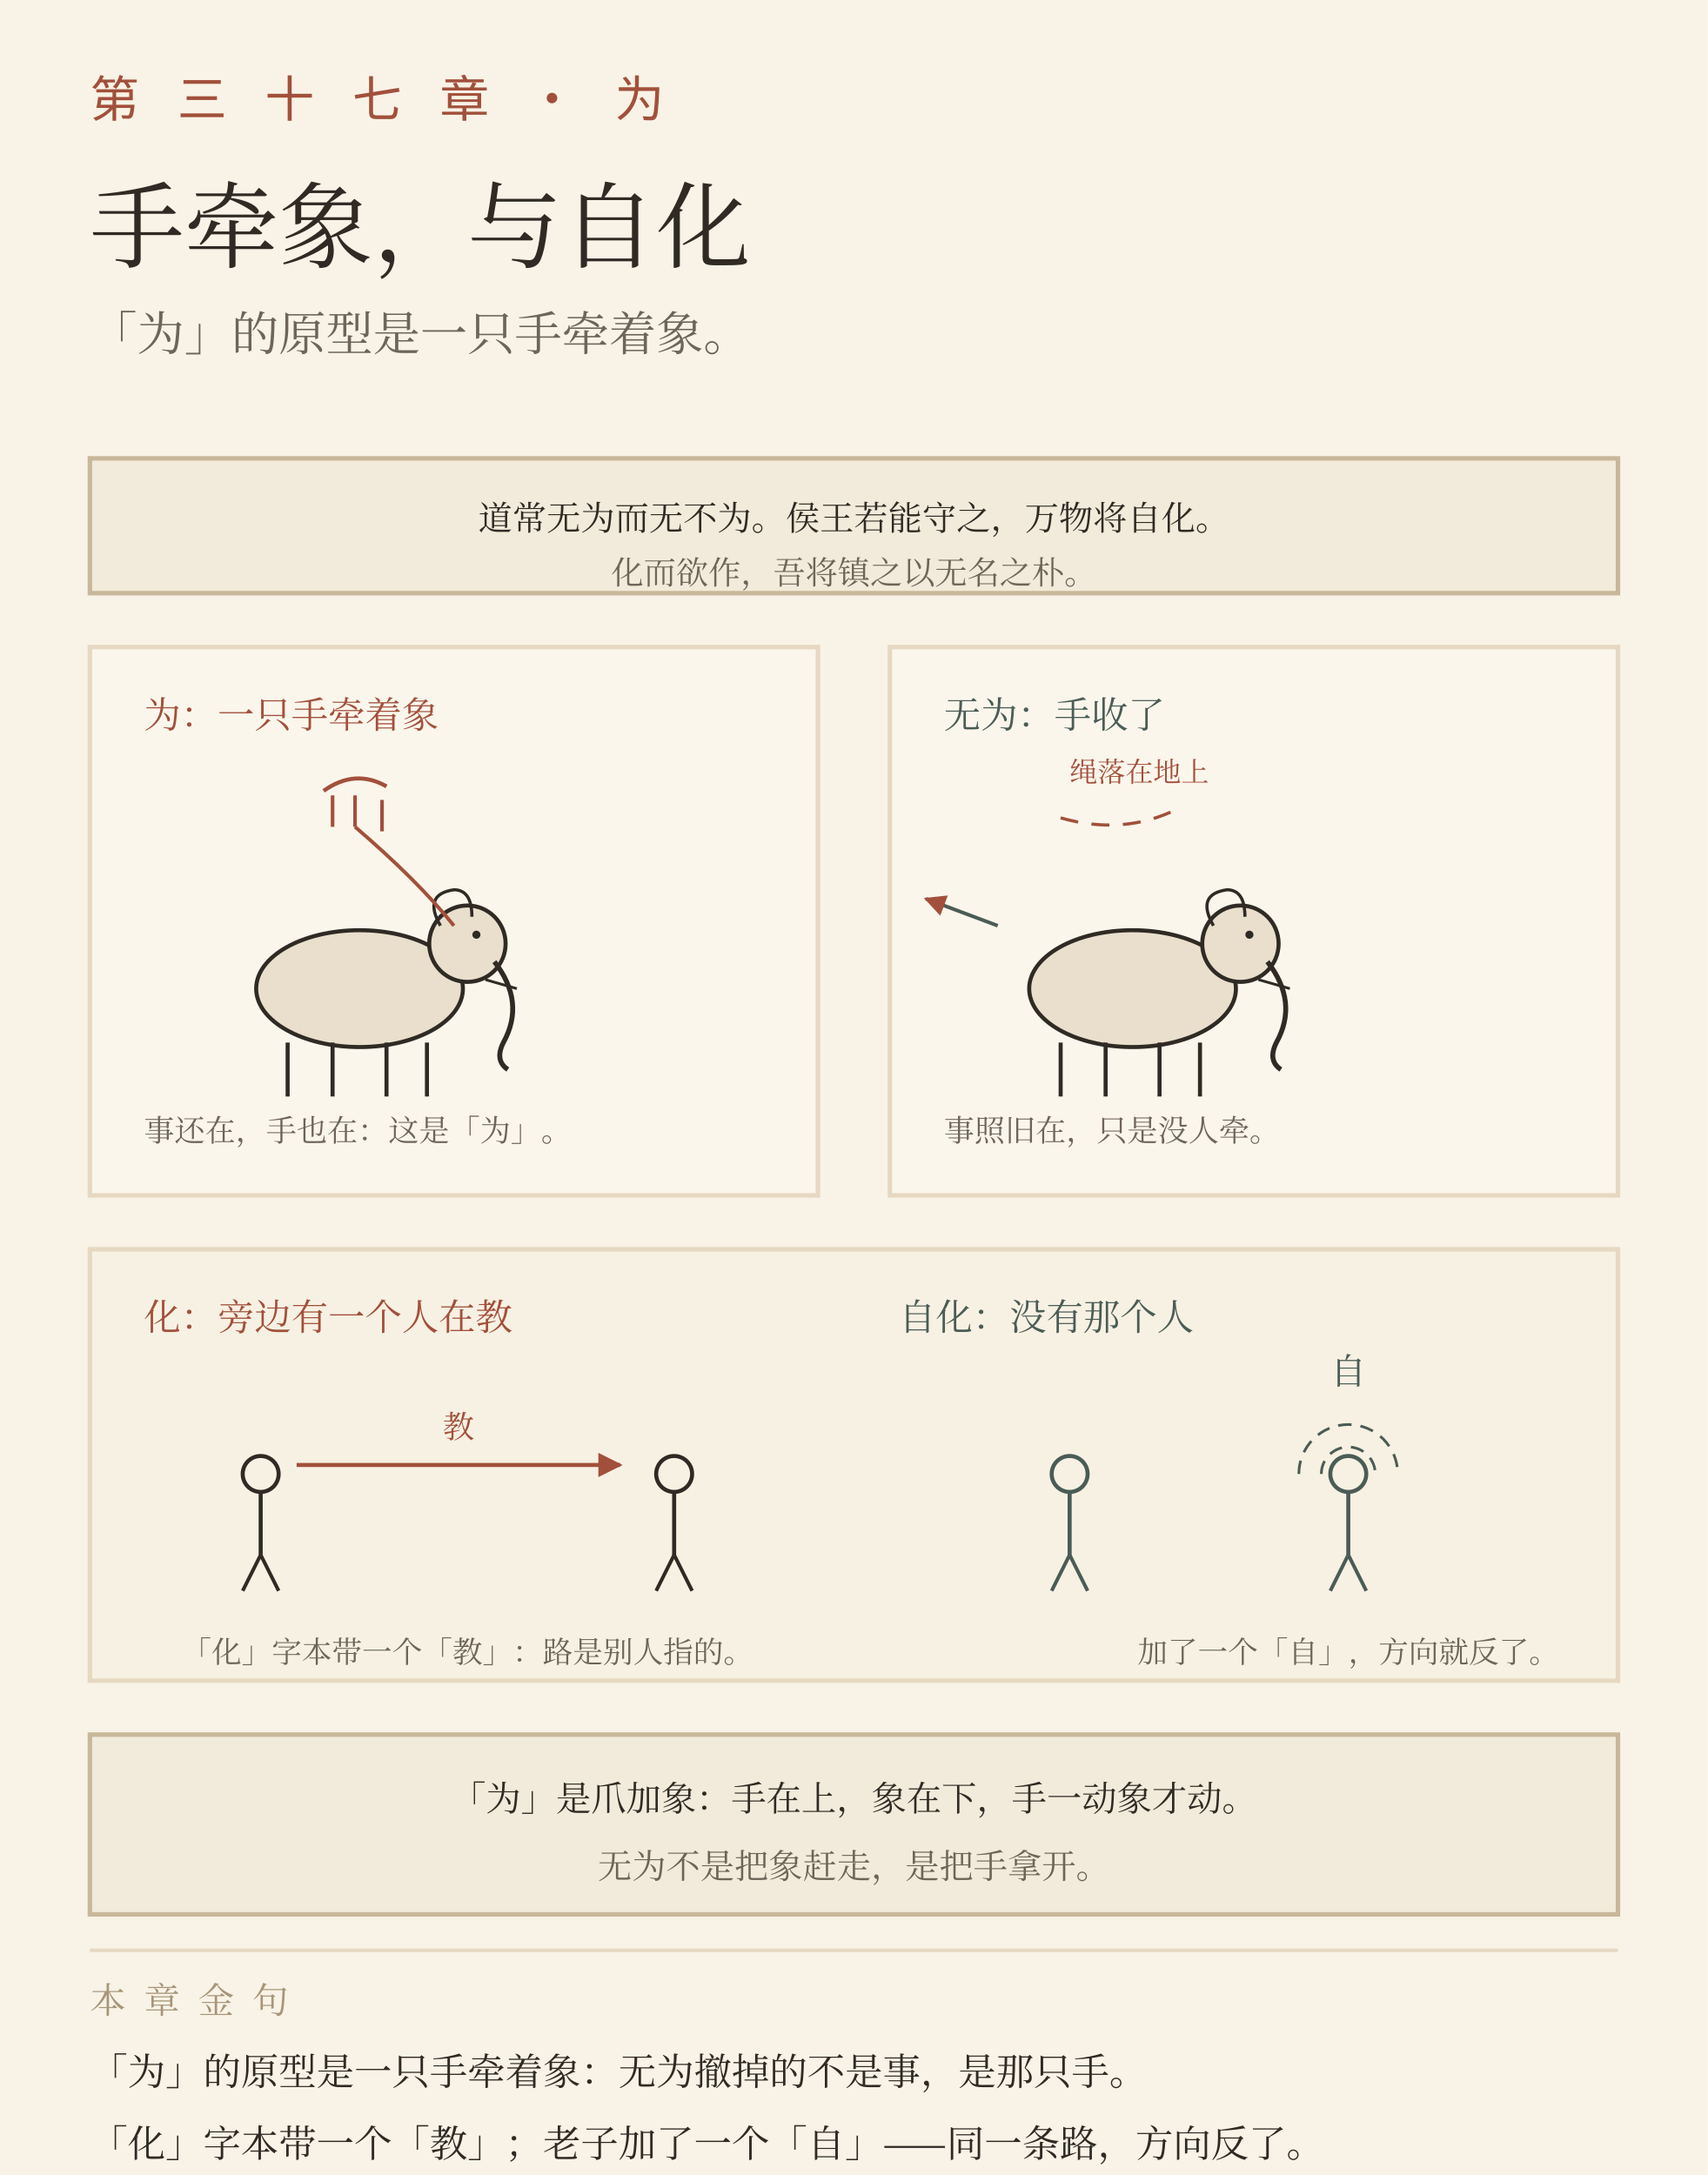
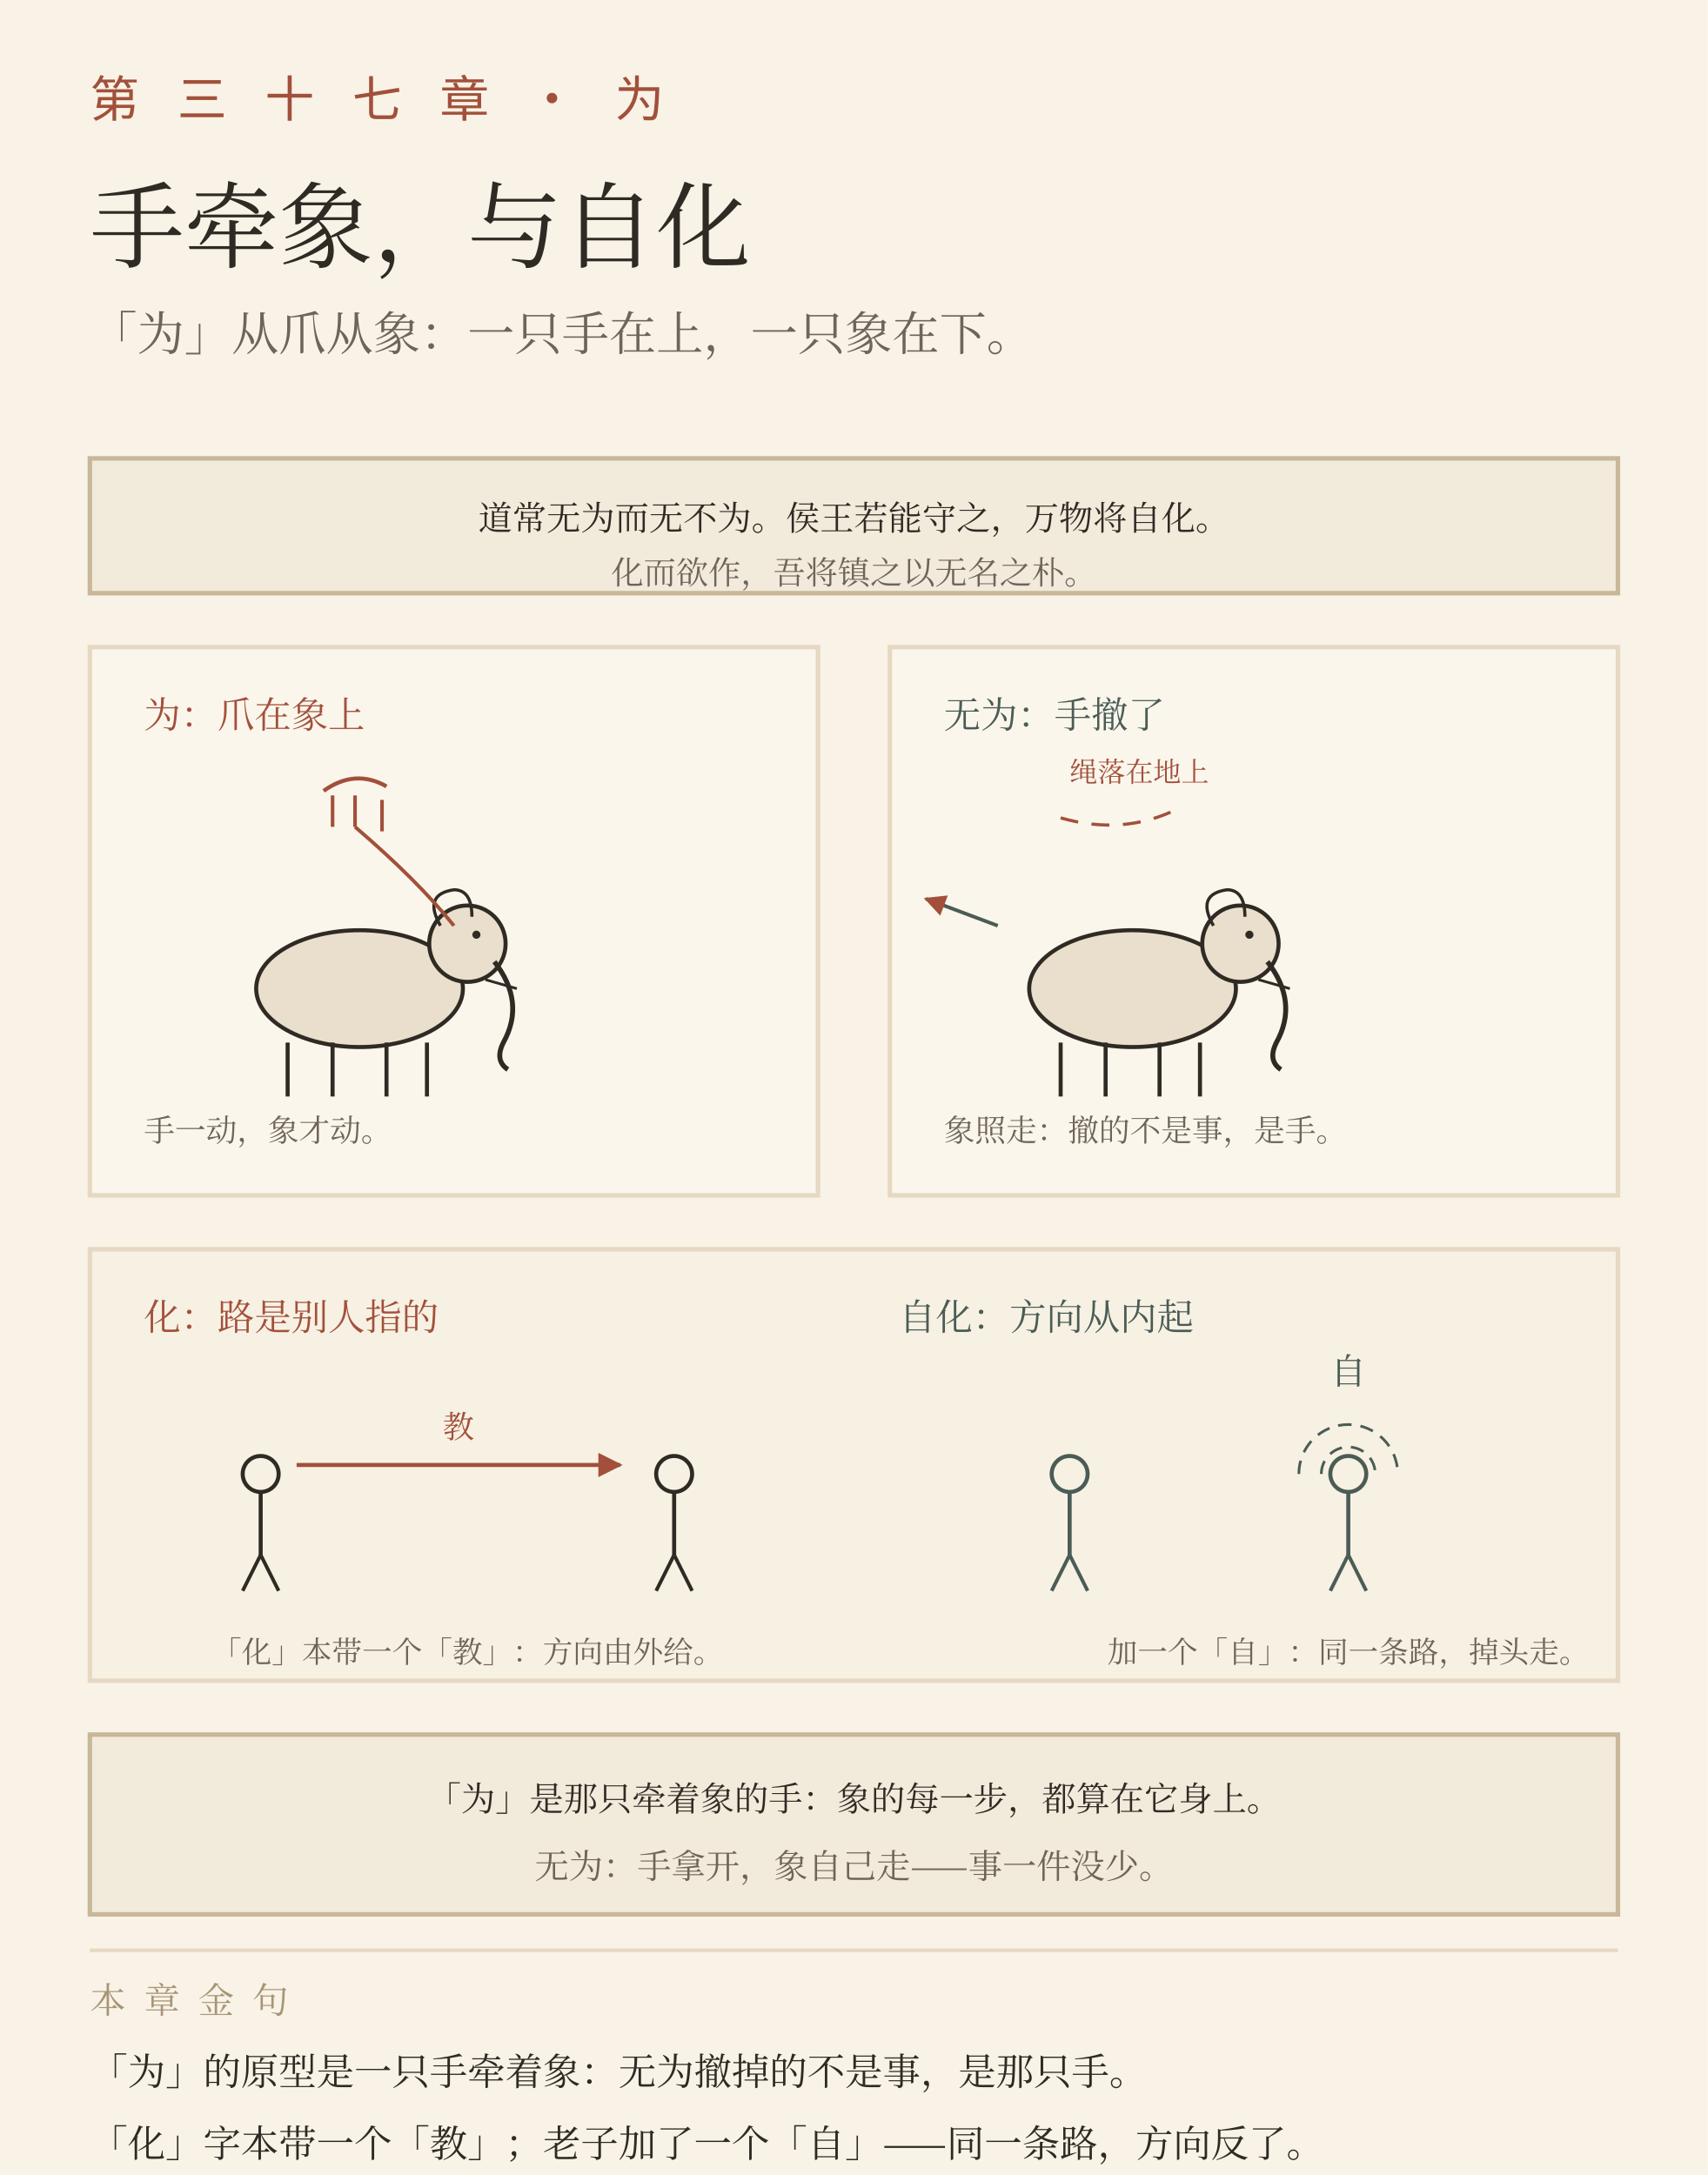
<svg xmlns="http://www.w3.org/2000/svg" viewBox="0 0 380 484" role="img" aria-label="无为撤掉的不是事，是那只手" font-family="'Noto Serif CJK SC','Noto Serif SC','Songti SC',serif">
  <defs>
    <marker id="arr" viewBox="0 0 10 10" refX="9" refY="5" markerWidth="6" markerHeight="6" orient="auto">
      <path d="M0 0 L10 5 L0 10 z" fill="#6E6459" />
    </marker>
    <marker id="arr2" viewBox="0 0 10 10" refX="9" refY="5" markerWidth="6" markerHeight="6" orient="auto">
      <path d="M0 0 L10 5 L0 10 z" fill="#4A5C55" />
    </marker>
    <marker id="arrL" viewBox="0 0 10 10" refX="1" refY="5" markerWidth="6" markerHeight="6" orient="auto">
      <path d="M10 0 L0 5 L10 10 z" fill="#4A5C55" />
    </marker>
    <marker id="arrS" viewBox="0 0 10 10" refX="9" refY="5" markerWidth="6" markerHeight="6" orient="auto">
      <path d="M0 0 L10 5 L0 10 z" fill="#A2503B" />
    </marker>
  </defs>
  <rect x="0" y="0" width="380" height="484" fill="#F8F3E6" />
  <text x="20" y="26" font-size="11" fill="#A2503B" font-family="'Noto Sans CJK SC','Noto Sans SC',sans-serif" letter-spacing="3">第 三 十 七 章 · 为</text>
  <text x="20" y="58" font-size="21" fill="#2F2A24">手牵象，与自化</text>
-   <text x="20" y="78" font-size="10.5" fill="#6E6459">「为」的原型是一只手牵着象。</text>
+   <text x="20" y="78" font-size="10.5" fill="#6E6459">「为」从爪从象：一只手在上，一只象在下。</text>
  <rect x="20" y="102" width="340" height="30" fill="#F2EADA" stroke="#C9B79A" stroke-width="1.0" />
  <text x="190" y="118" font-size="7.6" fill="#2F2A24" text-anchor="middle">道常无为而无不为。侯王若能守之，万物将自化。</text>
  <text x="190" y="130" font-size="7.2" fill="#6E6459" text-anchor="middle">化而欲作，吾将镇之以无名之朴。</text>
  <rect x="20" y="144" width="162" height="122" fill="#FBF6EC" stroke="#E6D8C2" stroke-width="1.0" />
  <rect x="198" y="144" width="162" height="122" fill="#FBF6EC" stroke="#E6D8C2" stroke-width="1.0" />
-   <text x="32" y="162" font-size="8.2" fill="#A2503B">为：一只手牵着象</text>
-   <text x="210" y="162" font-size="8.2" fill="#4A5C55">无为：手收了</text>
+   <text x="32" y="162" font-size="8.2" fill="#A2503B">为：爪在象上</text>
+   <text x="210" y="162" font-size="8.2" fill="#4A5C55">无为：手撤了</text>
  <ellipse cx="80" cy="220" rx="23" ry="13" fill="#E9DFCC" stroke="#2F2A24" stroke-width="0.9" />
  <circle cx="104" cy="210" r="8.5" fill="#E9DFCC" stroke="#2F2A24" stroke-width="0.9" />
  <path d="M98,206 q-4,-7 3,-8 q4,0 4,6" fill="none" stroke="#2F2A24" stroke-width="0.7" />
  <path d="M110,214 q7,9 2,18 q-2,4 1,6" fill="none" stroke="#2F2A24" stroke-width="1.1" />
  <line x1="108" y1="218" x2="115" y2="220" stroke="#2F2A24" stroke-width="0.6" />
  <circle cx="106" cy="208" r="0.9" fill="#2F2A24" />
  <line x1="64" y1="232" x2="64" y2="244" stroke="#2F2A24" stroke-width="0.9" />
  <line x1="74" y1="232" x2="74" y2="244" stroke="#2F2A24" stroke-width="0.9" />
  <line x1="86" y1="232" x2="86" y2="244" stroke="#2F2A24" stroke-width="0.9" />
  <line x1="95" y1="232" x2="95" y2="244" stroke="#2F2A24" stroke-width="0.9" />
  <path d="M72,176 q7,-5 14,-1" fill="none" stroke="#A2503B" stroke-width="0.9" />
  <path d="M74,177 l0,7 M79,177 l0,7 M85,178 l0,7" stroke="#A2503B" stroke-width="0.8" />
  <path d="M79,184 q14,12 22,22" fill="none" stroke="#A2503B" stroke-width="0.8" />
-   <text x="32" y="254" font-size="6.8" fill="#6E6459">事还在，手也在：这是「为」。</text>
+   <text x="32" y="254" font-size="6.9" fill="#6E6459">手一动，象才动。</text>
  <ellipse cx="252" cy="220" rx="23" ry="13" fill="#E9DFCC" stroke="#2F2A24" stroke-width="0.9" />
  <circle cx="276" cy="210" r="8.5" fill="#E9DFCC" stroke="#2F2A24" stroke-width="0.9" />
  <path d="M270,206 q-4,-7 3,-8 q4,0 4,6" fill="none" stroke="#2F2A24" stroke-width="0.7" />
  <path d="M282,214 q7,9 2,18 q-2,4 1,6" fill="none" stroke="#2F2A24" stroke-width="1.1" />
  <line x1="280" y1="218" x2="287" y2="220" stroke="#2F2A24" stroke-width="0.6" />
  <circle cx="278" cy="208" r="0.9" fill="#2F2A24" />
  <line x1="236" y1="232" x2="236" y2="244" stroke="#2F2A24" stroke-width="0.9" />
  <line x1="246" y1="232" x2="246" y2="244" stroke="#2F2A24" stroke-width="0.9" />
  <line x1="258" y1="232" x2="258" y2="244" stroke="#2F2A24" stroke-width="0.9" />
  <line x1="267" y1="232" x2="267" y2="244" stroke="#2F2A24" stroke-width="0.9" />
  <path d="M236,182 q14,4 26,-2" fill="none" stroke="#A2503B" stroke-width="0.7" stroke-dasharray="4 3" />
  <text x="238" y="174" font-size="6.2" fill="#A2503B">绳落在地上</text>
  <line x1="222" y1="206" x2="206" y2="200" stroke="#4A5C55" stroke-width="0.8" marker-end="url(#arrS)" />
-   <text x="210" y="254" font-size="6.8" fill="#6E6459">事照旧在，只是没人牵。</text>
+   <text x="210" y="254" font-size="6.9" fill="#6E6459">象照走：撤的不是事，是手。</text>
  <rect x="20" y="278" width="340" height="96" fill="#F7F1E3" stroke="#E6D8C2" stroke-width="1.0" />
-   <text x="32" y="296" font-size="8.2" fill="#A2503B">化：旁边有一个人在教</text>
-   <text x="200" y="296" font-size="8.2" fill="#4A5C55">自化：没有那个人</text>
+   <text x="32" y="296" font-size="8.2" fill="#A2503B">化：路是别人指的</text>
+   <text x="200" y="296" font-size="8.2" fill="#4A5C55">自化：方向从内起</text>
  <circle cx="58" cy="328" r="4" fill="none" stroke="#2F2A24" stroke-width="0.9" />
  <line x1="58" y1="332" x2="58" y2="346" stroke="#2F2A24" stroke-width="0.9" />
  <path d="M58,346 l-4,8 M58,346 l4,8" stroke="#2F2A24" stroke-width="0.8" />
  <circle cx="150" cy="328" r="4" fill="none" stroke="#2F2A24" stroke-width="0.9" />
  <line x1="150" y1="332" x2="150" y2="346" stroke="#2F2A24" stroke-width="0.9" />
  <path d="M150,346 l-4,8 M150,346 l4,8" stroke="#2F2A24" stroke-width="0.8" />
  <circle cx="238" cy="328" r="4" fill="none" stroke="#4A5C55" stroke-width="0.9" />
  <line x1="238" y1="332" x2="238" y2="346" stroke="#4A5C55" stroke-width="0.9" />
  <path d="M238,346 l-4,8 M238,346 l4,8" stroke="#4A5C55" stroke-width="0.8" />
  <circle cx="300" cy="328" r="4" fill="none" stroke="#4A5C55" stroke-width="0.9" />
  <line x1="300" y1="332" x2="300" y2="346" stroke="#4A5C55" stroke-width="0.9" />
  <path d="M300,346 l-4,8 M300,346 l4,8" stroke="#4A5C55" stroke-width="0.8" />
  <line x1="66" y1="326" x2="138" y2="326" stroke="#A2503B" stroke-width="0.9" marker-end="url(#arrS)" />
  <text x="102" y="320" font-size="7.0" fill="#A2503B" text-anchor="middle">教</text>
-   <text x="104" y="370" font-size="6.7" fill="#6E6459" text-anchor="middle">「化」字本带一个「教」：路是别人指的。</text>
+   <text x="104" y="370" font-size="6.7" fill="#6E6459" text-anchor="middle">「化」本带一个「教」：方向由外给。</text>
  <path d="M294,328 a6,6 0 0 1 12,0" fill="none" stroke="#4A5C55" stroke-width="0.6" stroke-dasharray="3 2" />
  <path d="M289,328 a11,11 0 0 1 22,0" fill="none" stroke="#4A5C55" stroke-width="0.6" stroke-dasharray="3 2" />
  <text x="300" y="308" font-size="8.0" fill="#4A5C55" text-anchor="middle">自</text>
-   <text x="300" y="370" font-size="6.7" fill="#6E6459" text-anchor="middle">加了一个「自」，方向就反了。</text>
+   <text x="300" y="370" font-size="6.7" fill="#6E6459" text-anchor="middle">加一个「自」：同一条路，掉头走。</text>
  <rect x="20" y="386" width="340" height="40" fill="#F2EADA" stroke="#C9B79A" stroke-width="1.0" />
-   <text x="190" y="403" font-size="7.8" fill="#2F2A24" text-anchor="middle">「为」是爪加象：手在上，象在下，手一动象才动。</text>
-   <text x="190" y="418" font-size="7.6" fill="#6E6459" text-anchor="middle">无为不是把象赶走，是把手拿开。</text>
+   <text x="190" y="403" font-size="7.6" fill="#2F2A24" text-anchor="middle">「为」是那只牵着象的手：象的每一步，都算在它身上。</text>
+   <text x="190" y="418" font-size="7.6" fill="#6E6459" text-anchor="middle">无为：手拿开，象自己走——事一件没少。</text>
  <line x1="20" y1="434" x2="360" y2="434" stroke="#E6D8C2" stroke-width="0.8" />
  <text x="20" y="448" font-size="8.0" fill="#A89577" letter-spacing="1">本 章 金 句</text>
  <text x="20" y="464" font-size="8.4" fill="#2F2A24">「为」的原型是一只手牵着象：无为撤掉的不是事，是那只手。</text>
  <text x="20" y="480" font-size="8.4" fill="#2F2A24">「化」字本带一个「教」；老子加了一个「自」——同一条路，方向反了。</text>
</svg>
